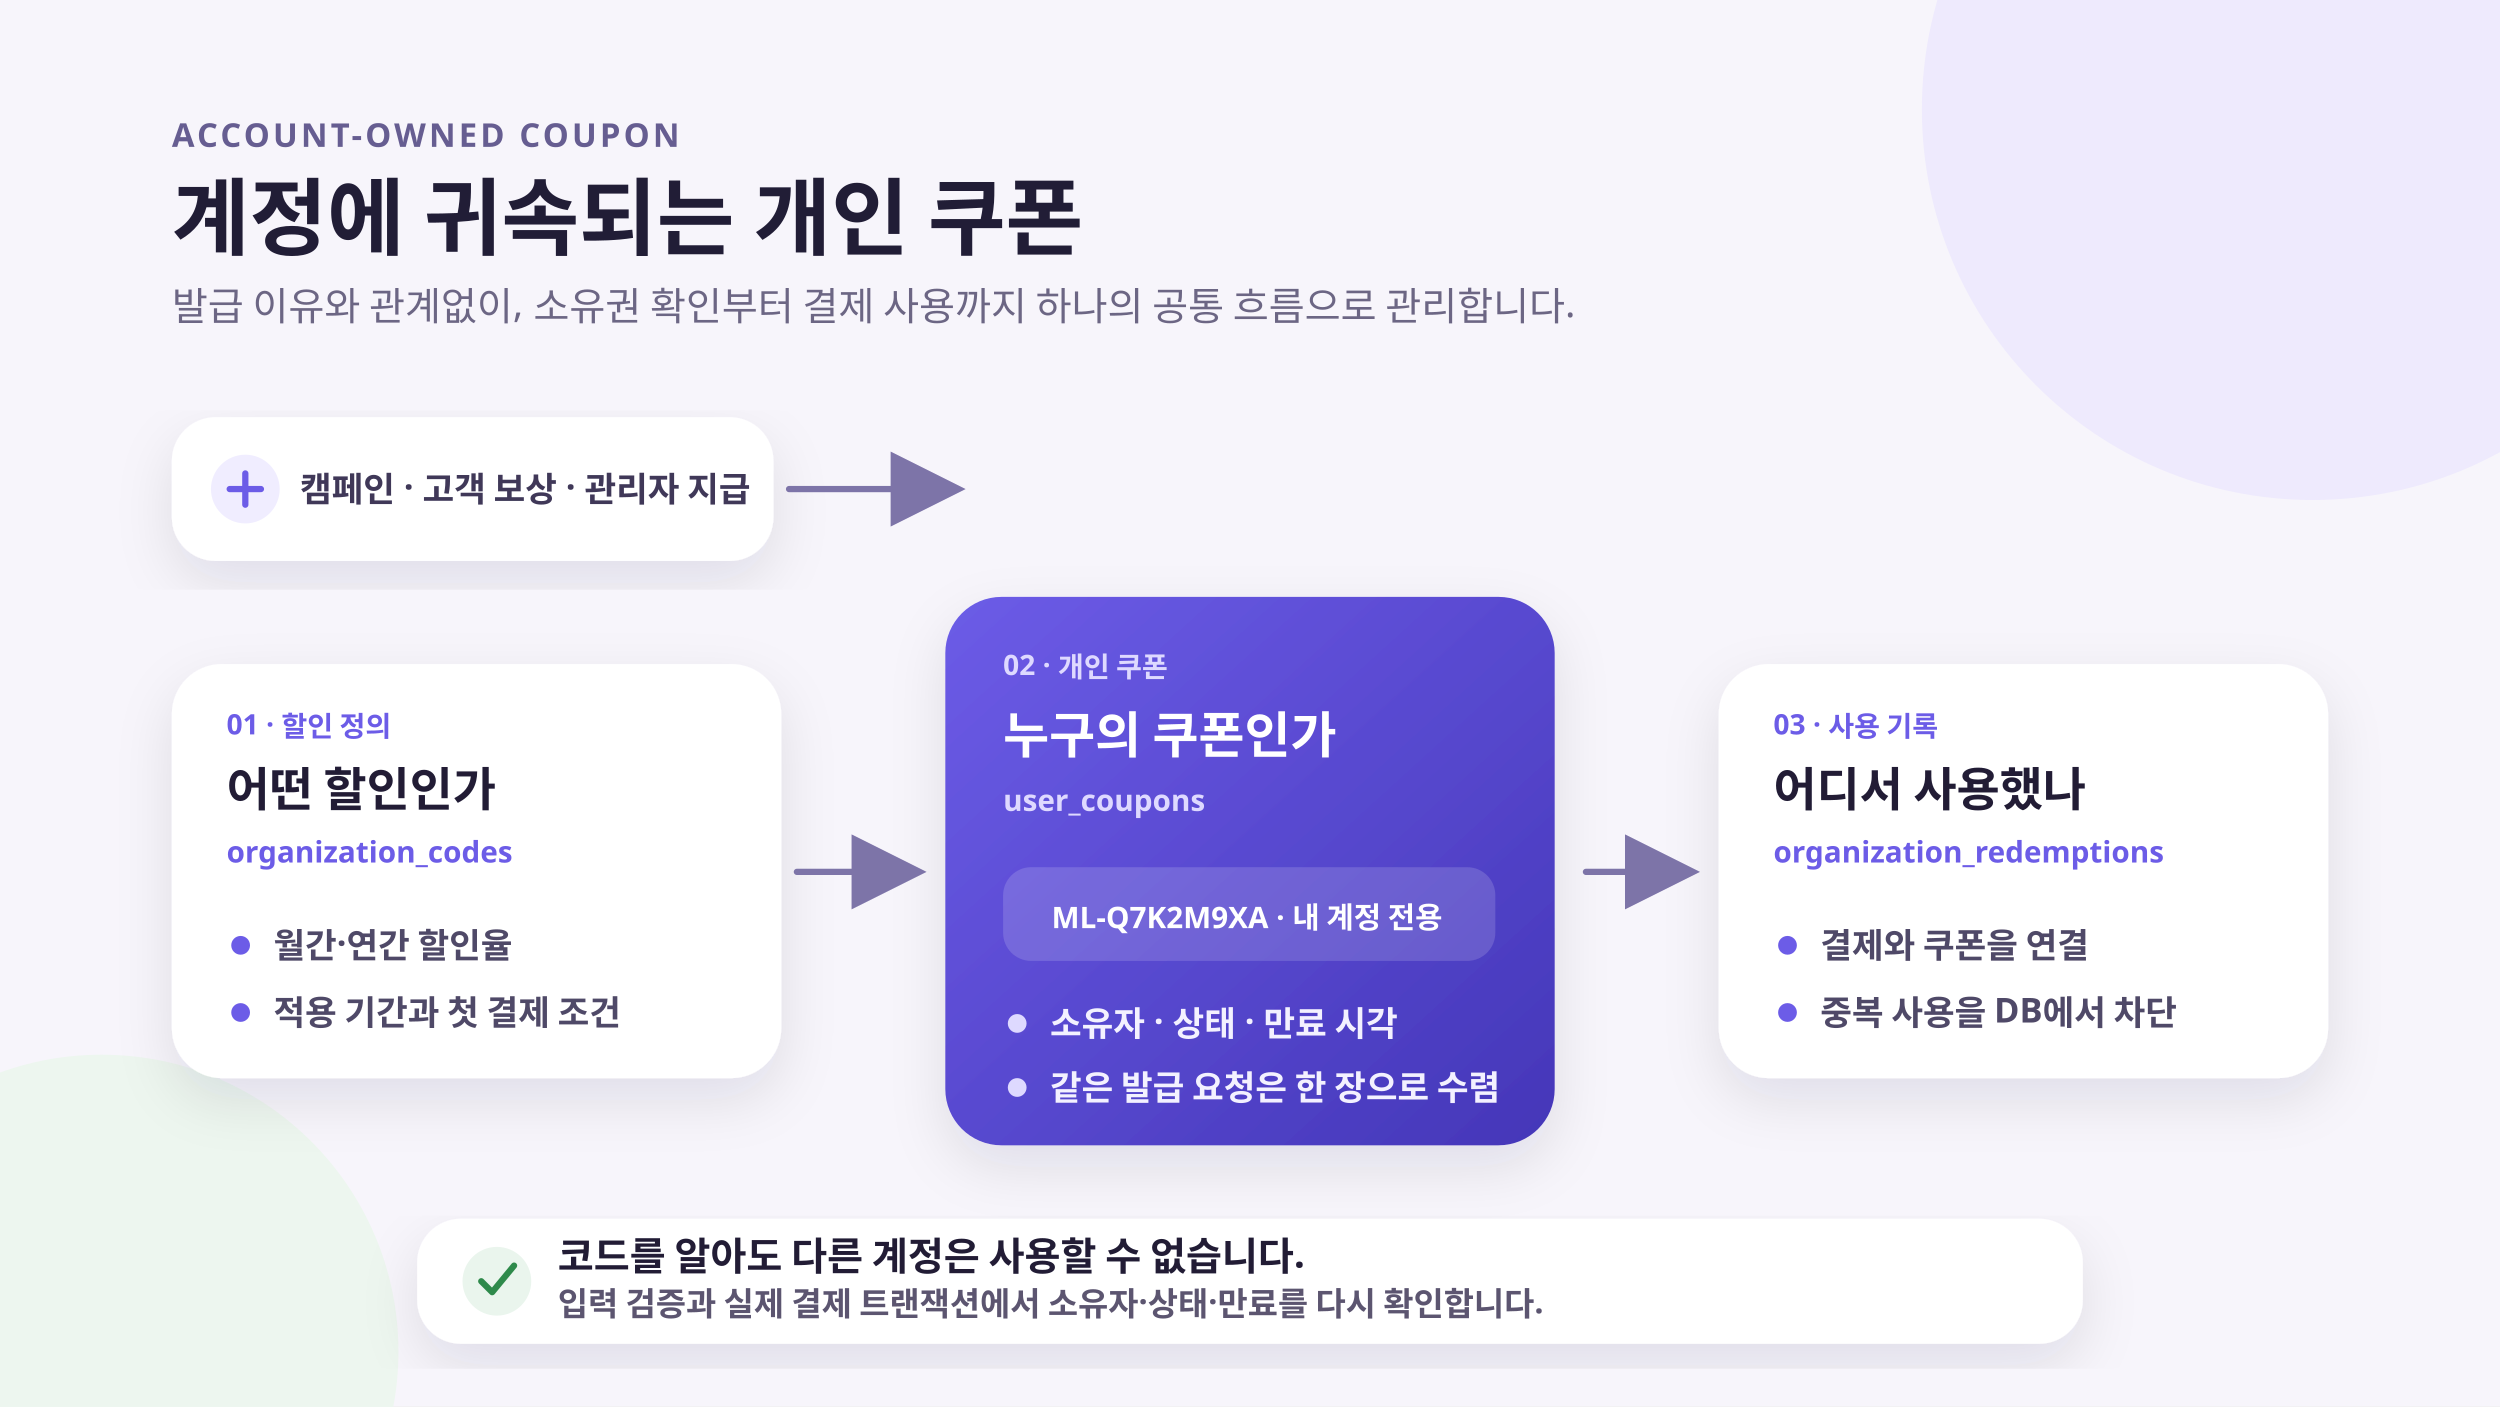
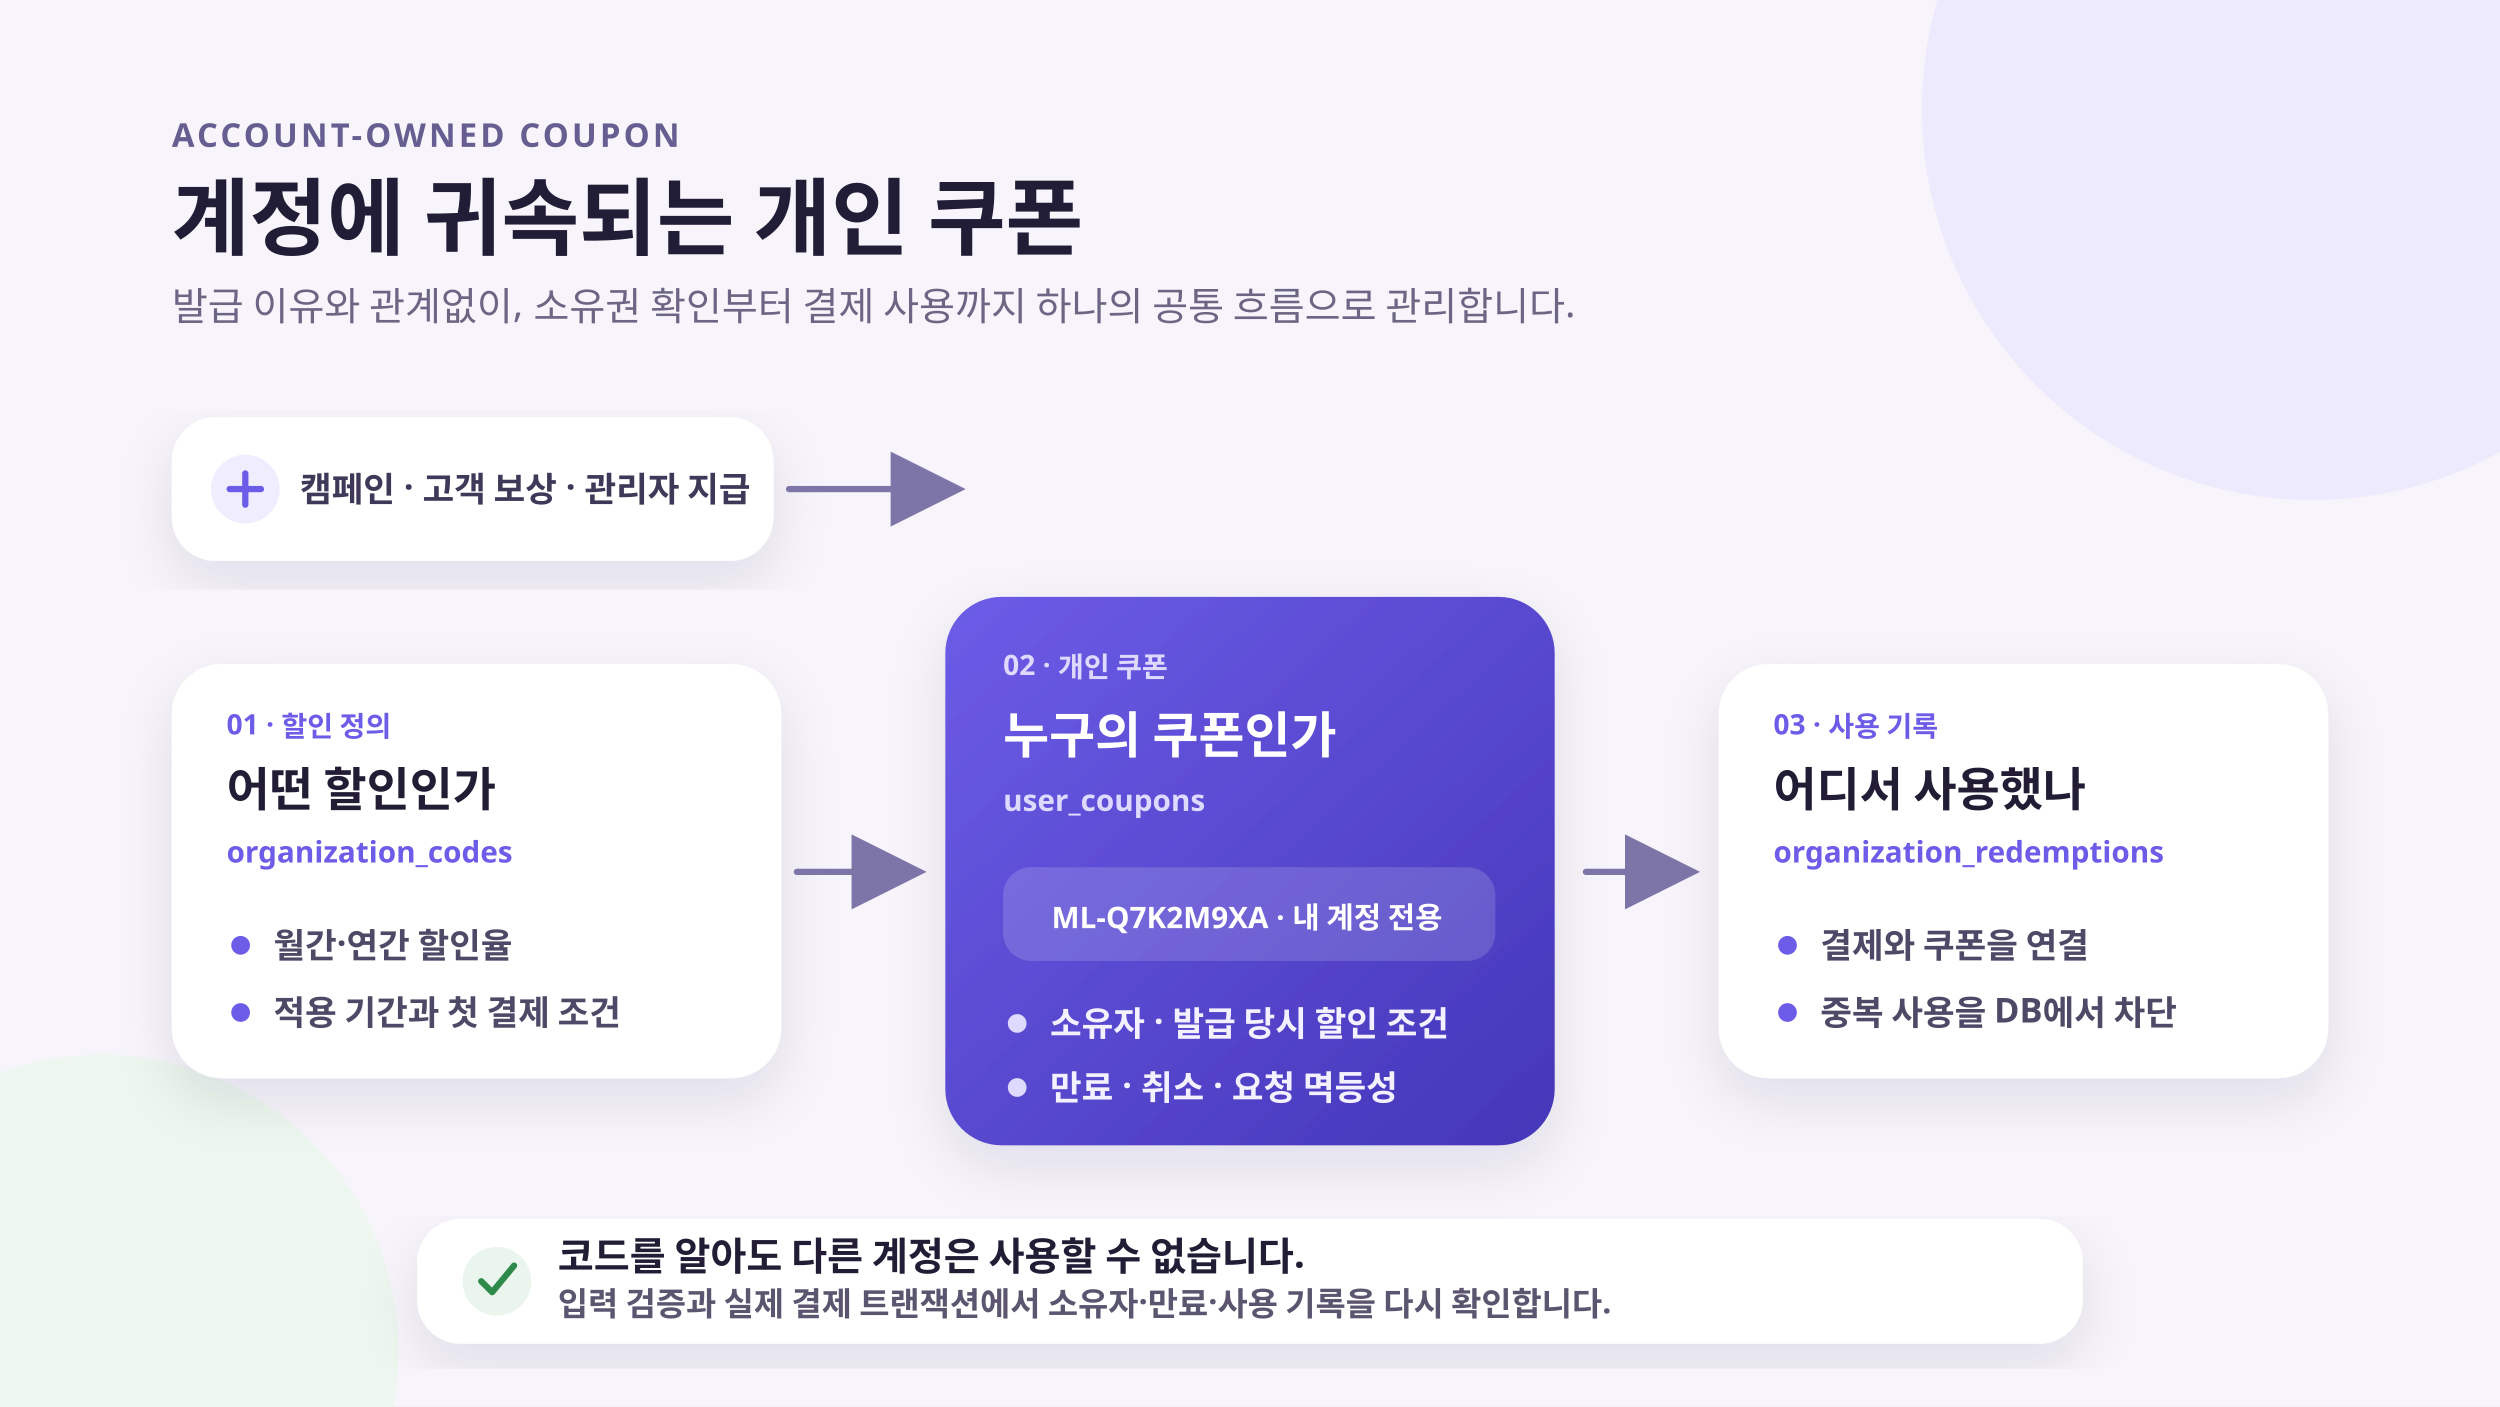
<svg xmlns="http://www.w3.org/2000/svg" width="1600" height="900" viewBox="0 0 1600 900" role="img" aria-labelledby="title desc">
  <defs>
    <filter id="shadow" x="-20%" y="-20%" width="140%" height="140%">
      <feDropShadow dx="0" dy="14" stdDeviation="18" flood-color="#18152b" flood-opacity="0.10" />
    </filter>
    <linearGradient id="hero" x1="0" y1="0" x2="1" y2="1">
      <stop offset="0" stop-color="#6c5ce7" />
      <stop offset="1" stop-color="#4436b8" />
    </linearGradient>
    <marker id="arrow" markerWidth="12" markerHeight="12" refX="10" refY="6" orient="auto">
      <path d="M0,0 L12,6 L0,12 Z" fill="#7d74a8" />
    </marker>
    <style>
      text { font-family: "Apple SD Gothic Neo", "Noto Sans KR", sans-serif; }
      .eyebrow { font-size: 21px; font-weight: 700; letter-spacing: 2px; fill: #665d91; }
      .title { font-size: 54px; font-weight: 800; fill: #211d36; }
      .subtitle { font-size: 25px; font-weight: 500; fill: #6c6684; }
      .source { font-size: 22px; font-weight: 700; fill: #3f3959; }
      .step { font-size: 18px; font-weight: 800; fill: #6c5ce7; }
      .card-title { font-size: 30px; font-weight: 800; fill: #211d36; }
      .card-code { font-size: 19px; font-weight: 700; fill: #6c5ce7; }
      .body { font-size: 22px; font-weight: 600; fill: #504a67; }
      .hero-step { font-size: 18px; font-weight: 800; fill: #ded9ff; }
      .hero-title { font-size: 32px; font-weight: 800; fill: #ffffff; }
      .hero-code { font-size: 19px; font-weight: 700; fill: #ded9ff; }
      .hero-body { font-size: 22px; font-weight: 600; fill: #f3f1ff; }
      .pill { font-size: 19px; font-weight: 800; fill: #ffffff; }
      .footer-title { font-size: 25px; font-weight: 800; fill: #211d36; }
      .footer-body { font-size: 21px; font-weight: 600; fill: #5b5570; }
    </style>
  </defs>
  <rect width="1600" height="900" fill="#f7f5fb" />
  <circle cx="1480" cy="70" r="250" fill="#eeeafd" />
  <circle cx="65" cy="865" r="190" fill="#edf6ef" />
  <text x="110" y="94" class="eyebrow">ACCOUNT-OWNED COUPON</text>
  <text x="110" y="159" class="title">계정에 귀속되는 개인 쿠폰</text>
  <text x="110" y="205" class="subtitle">발급 이유와 관계없이, 소유권 확인부터 결제 사용까지 하나의 공통 흐름으로 관리합니다.</text>
  <g filter="url(#shadow)">
    <rect x="110" y="267" width="385" height="92" rx="28" fill="#ffffff" />
    <circle cx="157" cy="313" r="22" fill="#f0edff" />
    <path d="M147 313h20M157 303v20" stroke="#6c5ce7" stroke-width="4" stroke-linecap="round" />
    <text x="192" y="321" class="source">캠페인 · 고객 보상 · 관리자 지급</text>
  </g>
  <path d="M505 313 H610" stroke="#7d74a8" stroke-width="4" stroke-linecap="round" marker-end="url(#arrow)" />
  <g filter="url(#shadow)">
    <rect x="110" y="425" width="390" height="265" rx="32" fill="#ffffff" />
    <text x="145" y="470" class="step">01 · 할인 정의</text>
    <text x="145" y="516" class="card-title">어떤 할인인가</text>
    <text x="145" y="552" class="card-code">organization_codes</text>
    <circle cx="154" cy="605" r="6" fill="#6c5ce7" />
    <text x="175" y="613" class="body">월간·연간 할인율</text>
    <circle cx="154" cy="648" r="6" fill="#6c5ce7" />
    <text x="175" y="656" class="body">적용 기간과 첫 결제 조건</text>
  </g>
  <g filter="url(#shadow)">
    <rect x="605" y="382" width="390" height="351" rx="36" fill="url(#hero)" />
    <text x="642" y="432" class="hero-step">02 · 개인 쿠폰</text>
    <text x="642" y="482" class="hero-title">누구의 쿠폰인가</text>
    <text x="642" y="519" class="hero-code">user_coupons</text>
    <rect x="642" y="555" width="315" height="60" rx="18" fill="#ffffff" fill-opacity="0.15" />
    <text x="673" y="594" class="pill">ML-Q7K2M9XA · 내 계정 전용</text>
    <circle cx="651" cy="655" r="6" fill="#ded9ff" />
-     <text x="672" y="663" class="hero-body">소유자 · 상태 · 만료 시각</text>
+     <text x="672" y="663" class="hero-body">소유자 · 발급 당시 할인 조건</text>
    <circle cx="651" cy="696" r="6" fill="#ded9ff" />
-     <text x="672" y="704" class="hero-body">같은 발급 요청은 한 장으로 수렴</text>
+     <text x="672" y="704" class="hero-body">만료 · 취소 · 요청 멱등성</text>
  </g>
  <g filter="url(#shadow)">
    <rect x="1100" y="425" width="390" height="265" rx="32" fill="#ffffff" />
    <text x="1135" y="470" class="step">03 · 사용 기록</text>
    <text x="1135" y="516" class="card-title">어디서 사용했나</text>
    <text x="1135" y="552" class="card-code">organization_redemptions</text>
    <circle cx="1144" cy="605" r="6" fill="#6c5ce7" />
    <text x="1165" y="613" class="body">결제와 쿠폰을 연결</text>
    <circle cx="1144" cy="648" r="6" fill="#6c5ce7" />
    <text x="1165" y="656" class="body">중복 사용을 DB에서 차단</text>
  </g>
  <path d="M510 558 H585" stroke="#7d74a8" stroke-width="4" stroke-linecap="round" marker-end="url(#arrow)" />
  <path d="M1015 558 H1080" stroke="#7d74a8" stroke-width="4" stroke-linecap="round" marker-end="url(#arrow)" />
  <g filter="url(#shadow)">
    <rect x="267" y="780" width="1066" height="80" rx="28" fill="#ffffff" />
    <circle cx="318" cy="820" r="22" fill="#eaf5ed" />
    <path d="M308 820l7 7 14-17" fill="none" stroke="#2f8a4b" stroke-width="4" stroke-linecap="round" stroke-linejoin="round" />
    <text x="357" y="813" class="footer-title">코드를 알아도 다른 계정은 사용할 수 없습니다.</text>
-     <text x="357" y="842" class="footer-body">입력 검증과 실제 결제 트랜잭션에서 소유자·상태·만료를 다시 확인합니다.</text>
+     <text x="357" y="842" class="footer-body">입력 검증과 실제 결제 트랜잭션에서 소유자·만료·사용 기록을 다시 확인합니다.</text>
  </g>
</svg>
